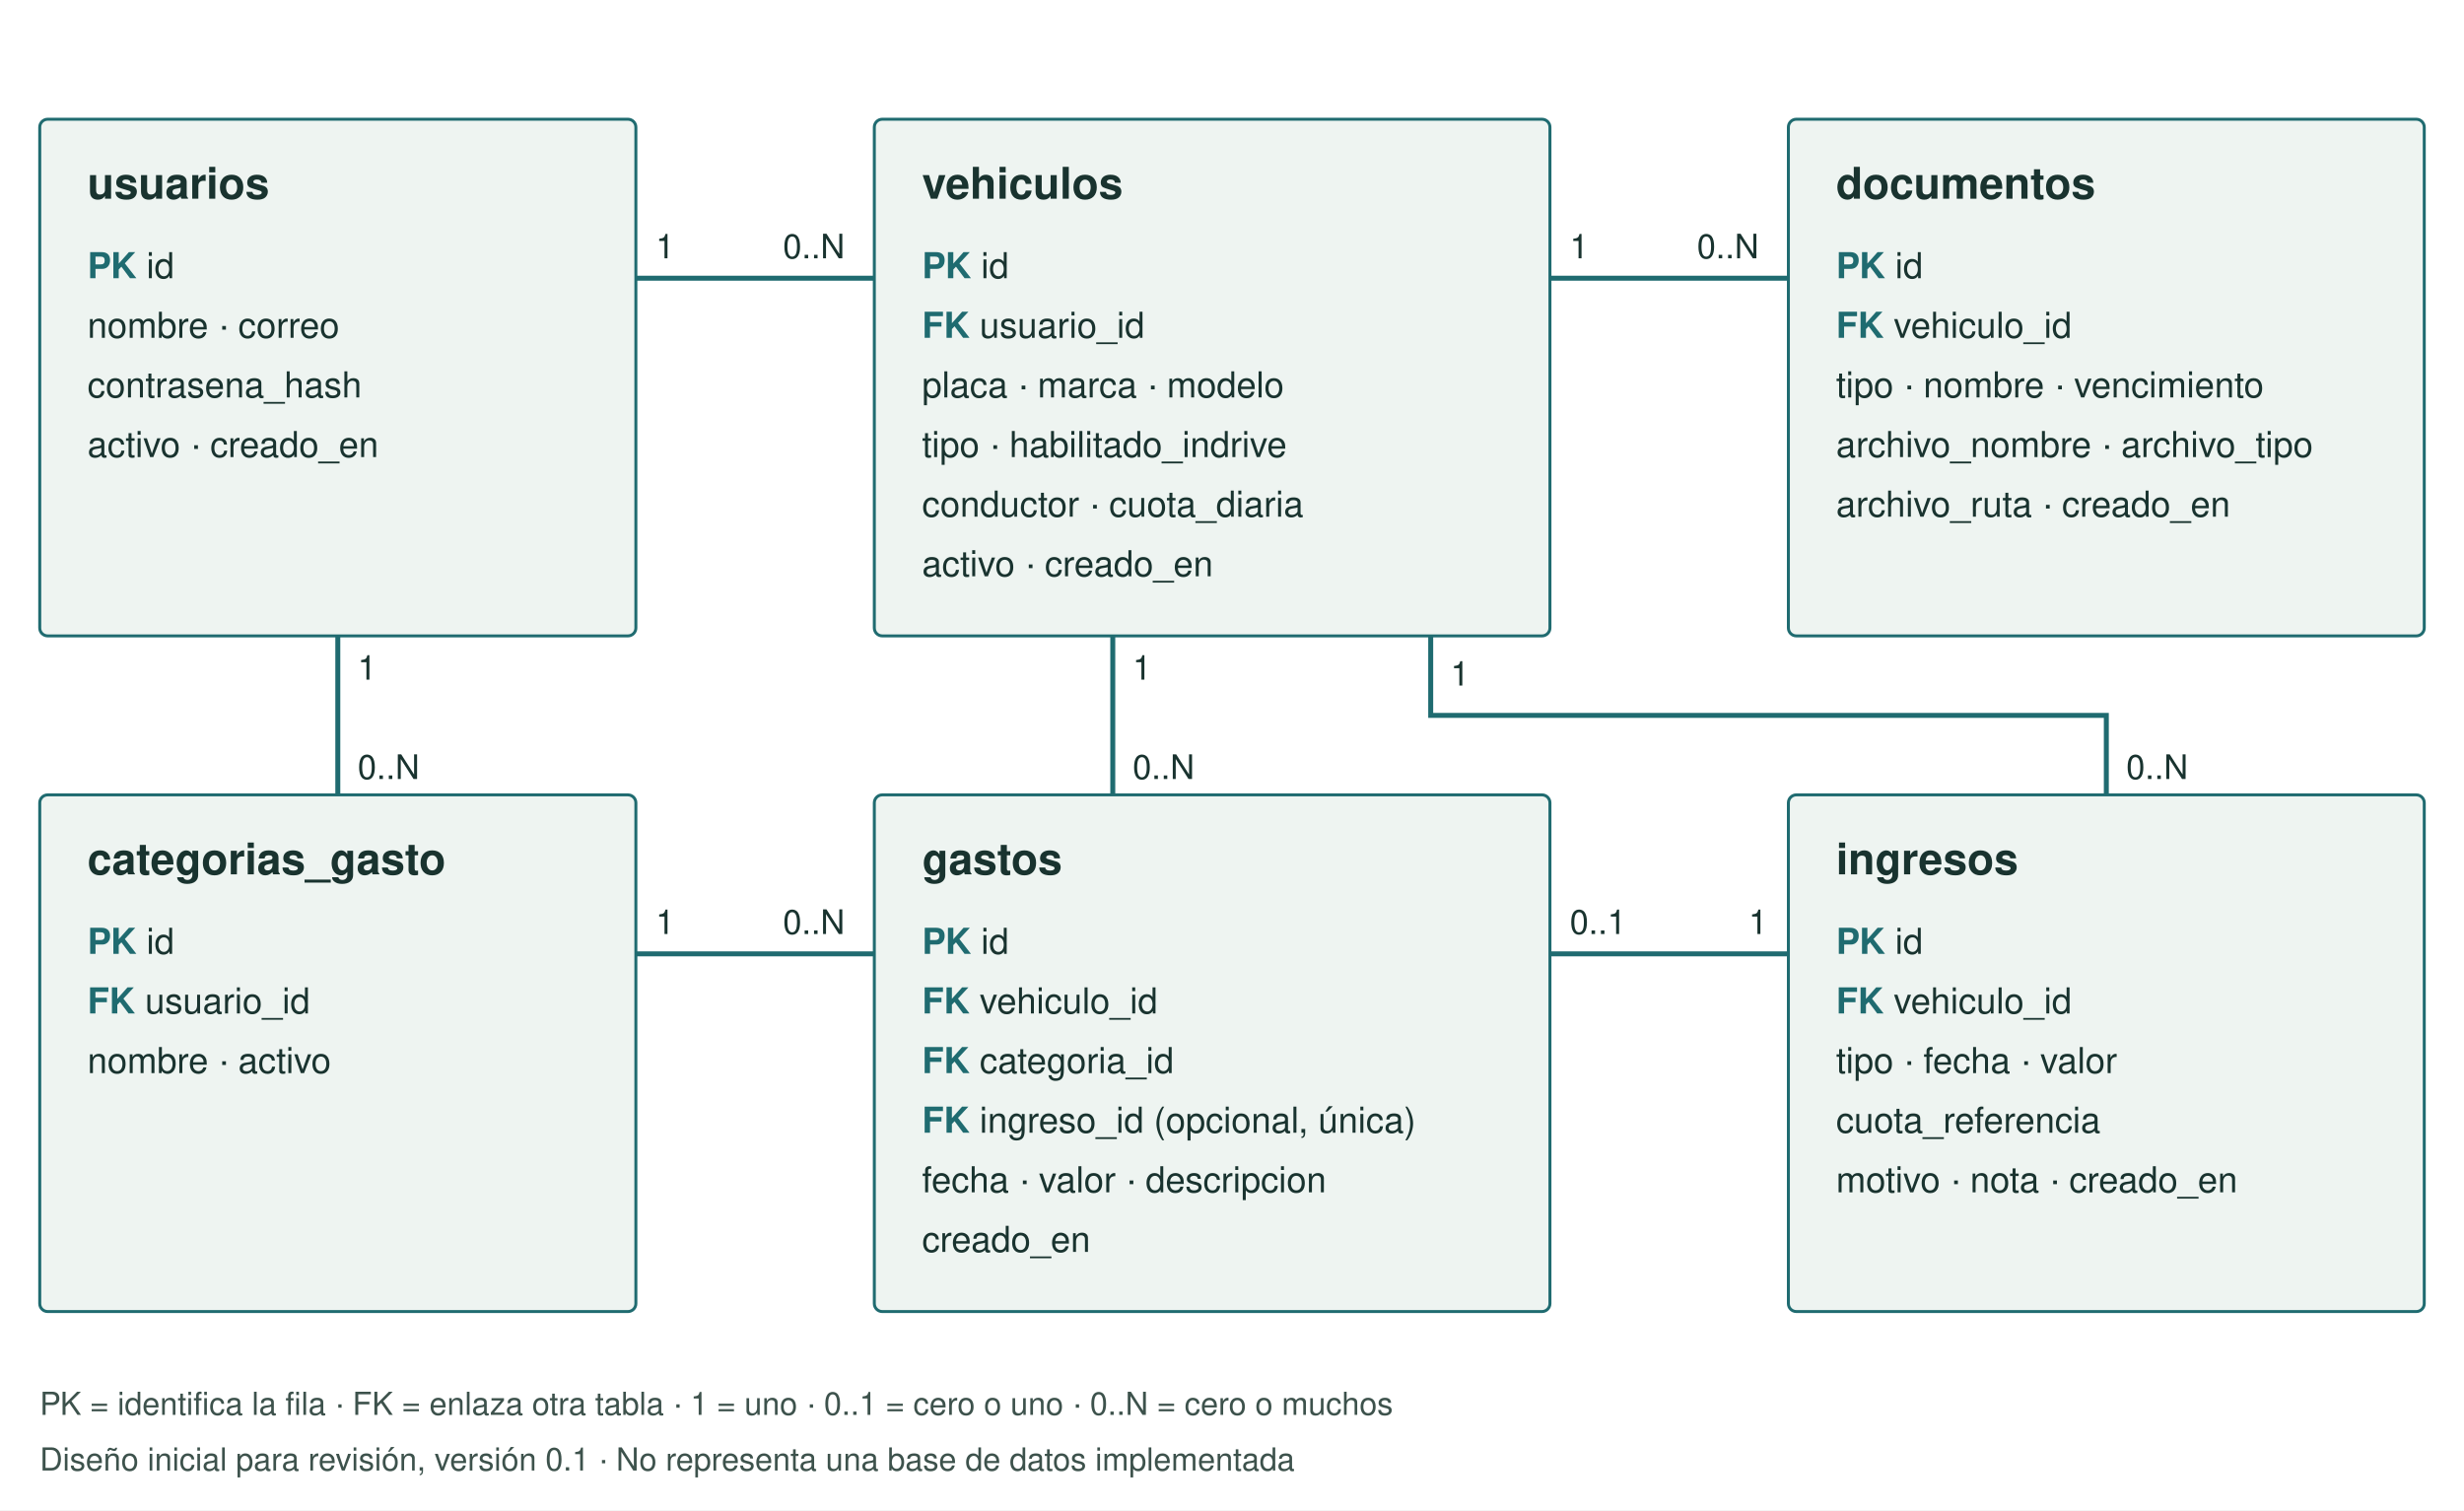
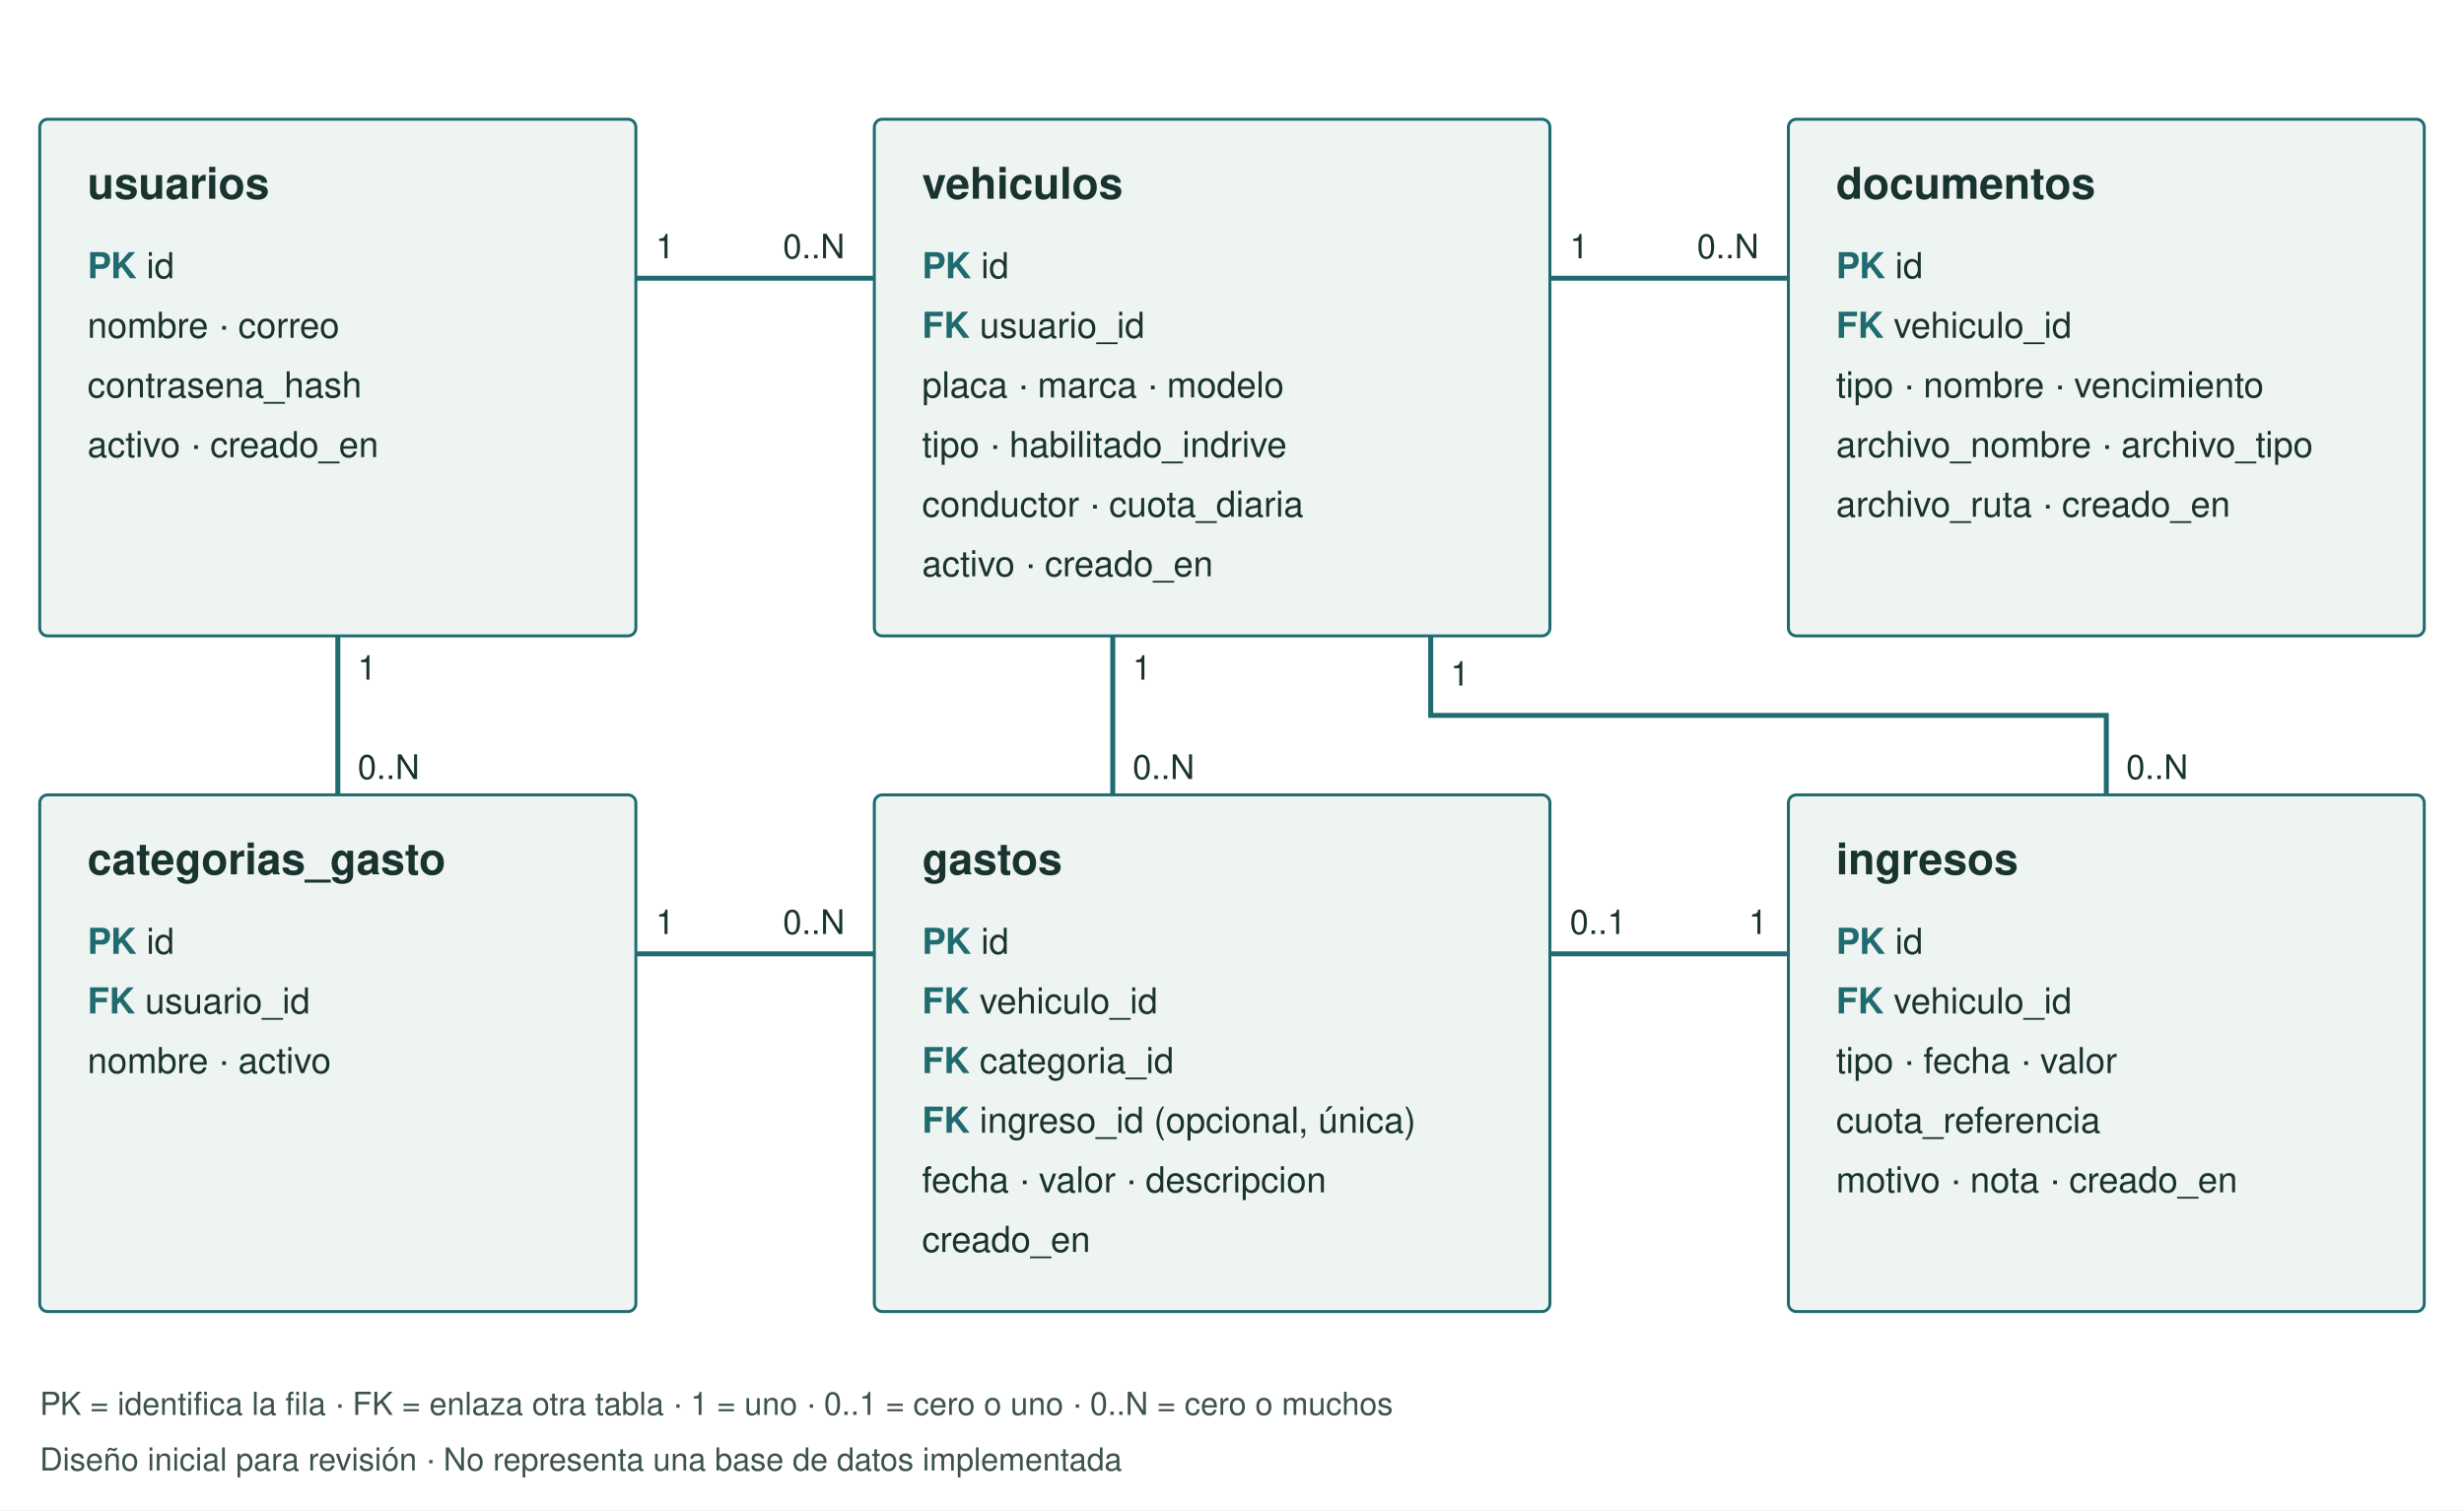
<svg xmlns="http://www.w3.org/2000/svg" viewBox="0 0 1240 760" width="1240" height="760" role="img" aria-labelledby="titulo descripcion" font-family="Helvetica Neue, Helvetica, Arial, sans-serif">
  <style>
    .caja { fill: #eef4f1; stroke: #1f6b70; stroke-width: 1.5; }
    .nombre { font-size: 22px; font-weight: 700; fill: #19332f; }
    .campo { font-size: 18px; fill: #19332f; }
    .clave { font-weight: 700; fill: #1f6b70; }
    .linea { fill: none; stroke: #1f6b70; stroke-width: 2.5; }
    .card { font-size: 17px; fill: #19332f; }
    .leyenda { font-size: 16px; fill: #3d524c; }
  </style>
  <rect width="1240" height="760" fill="#ffffff" />
  <line class="linea" x1="320" y1="140" x2="440" y2="140" />
  <text class="card" x="330" y="130">1</text>
  <text class="card" x="394" y="130">0..N</text>
  <line class="linea" x1="780" y1="140" x2="900" y2="140" />
  <text class="card" x="790" y="130">1</text>
  <text class="card" x="854" y="130">0..N</text>
  <line class="linea" x1="170" y1="320" x2="170" y2="400" />
  <text class="card" x="180" y="342">1</text>
  <text class="card" x="180" y="392">0..N</text>
  <line class="linea" x1="560" y1="320" x2="560" y2="400" />
  <text class="card" x="570" y="342">1</text>
  <text class="card" x="570" y="392">0..N</text>
  <polyline class="linea" points="720,320 720,360 1060,360 1060,400" />
  <text class="card" x="730" y="345">1</text>
  <text class="card" x="1070" y="392">0..N</text>
  <line class="linea" x1="320" y1="480" x2="440" y2="480" />
  <text class="card" x="330" y="470">1</text>
  <text class="card" x="394" y="470">0..N</text>
  <line class="linea" x1="780" y1="480" x2="900" y2="480" />
  <text class="card" x="790" y="470">0..1</text>
  <text class="card" x="880" y="470">1</text>
  <rect class="caja" x="20" y="60" width="300" height="260" rx="4" />
  <text class="nombre" x="44" y="100">usuarios</text>
  <text class="campo" x="44" y="140">
    <tspan class="clave">PK</tspan> id</text>
  <text class="campo" x="44" y="170">nombre · correo</text>
  <text class="campo" x="44" y="200">contrasena_hash</text>
  <text class="campo" x="44" y="230">activo · creado_en</text>
  <rect class="caja" x="440" y="60" width="340" height="260" rx="4" />
  <text class="nombre" x="464" y="100">vehiculos</text>
  <text class="campo" x="464" y="140">
    <tspan class="clave">PK</tspan> id</text>
  <text class="campo" x="464" y="170">
    <tspan class="clave">FK</tspan> usuario_id</text>
  <text class="campo" x="464" y="200">placa · marca · modelo</text>
  <text class="campo" x="464" y="230">tipo · habilitado_indrive</text>
  <text class="campo" x="464" y="260">conductor · cuota_diaria</text>
  <text class="campo" x="464" y="290">activo · creado_en</text>
  <rect class="caja" x="900" y="60" width="320" height="260" rx="4" />
  <text class="nombre" x="924" y="100">documentos</text>
  <text class="campo" x="924" y="140">
    <tspan class="clave">PK</tspan> id</text>
  <text class="campo" x="924" y="170">
    <tspan class="clave">FK</tspan> vehiculo_id</text>
  <text class="campo" x="924" y="200">tipo · nombre · vencimiento</text>
  <text class="campo" x="924" y="230">archivo_nombre · archivo_tipo</text>
  <text class="campo" x="924" y="260">archivo_ruta · creado_en</text>
  <rect class="caja" x="20" y="400" width="300" height="260" rx="4" />
  <text class="nombre" x="44" y="440">categorias_gasto</text>
  <text class="campo" x="44" y="480">
    <tspan class="clave">PK</tspan> id</text>
  <text class="campo" x="44" y="510">
    <tspan class="clave">FK</tspan> usuario_id</text>
  <text class="campo" x="44" y="540">nombre · activo</text>
  <rect class="caja" x="440" y="400" width="340" height="260" rx="4" />
  <text class="nombre" x="464" y="440">gastos</text>
  <text class="campo" x="464" y="480">
    <tspan class="clave">PK</tspan> id</text>
  <text class="campo" x="464" y="510">
    <tspan class="clave">FK</tspan> vehiculo_id</text>
  <text class="campo" x="464" y="540">
    <tspan class="clave">FK</tspan> categoria_id</text>
  <text class="campo" x="464" y="570">
    <tspan class="clave">FK</tspan> ingreso_id (opcional, única)</text>
  <text class="campo" x="464" y="600">fecha · valor · descripcion</text>
  <text class="campo" x="464" y="630">creado_en</text>
  <rect class="caja" x="900" y="400" width="320" height="260" rx="4" />
  <text class="nombre" x="924" y="440">ingresos</text>
  <text class="campo" x="924" y="480">
    <tspan class="clave">PK</tspan> id</text>
  <text class="campo" x="924" y="510">
    <tspan class="clave">FK</tspan> vehiculo_id</text>
  <text class="campo" x="924" y="540">tipo · fecha · valor</text>
  <text class="campo" x="924" y="570">cuota_referencia</text>
  <text class="campo" x="924" y="600">motivo · nota · creado_en</text>
  <text class="leyenda" x="20" y="712">PK = identifica la fila · FK = enlaza otra tabla · 1 = uno · 0..1 = cero o uno · 0..N = cero o muchos</text>
-   <text class="leyenda" x="20" y="740">Diseño inicial para revisión, versión 0.1 · No representa una base de datos implementada</text>
+   <text class="leyenda" x="20" y="740">Diseño inicial para revisión · No representa una base de datos implementada</text>
</svg>
